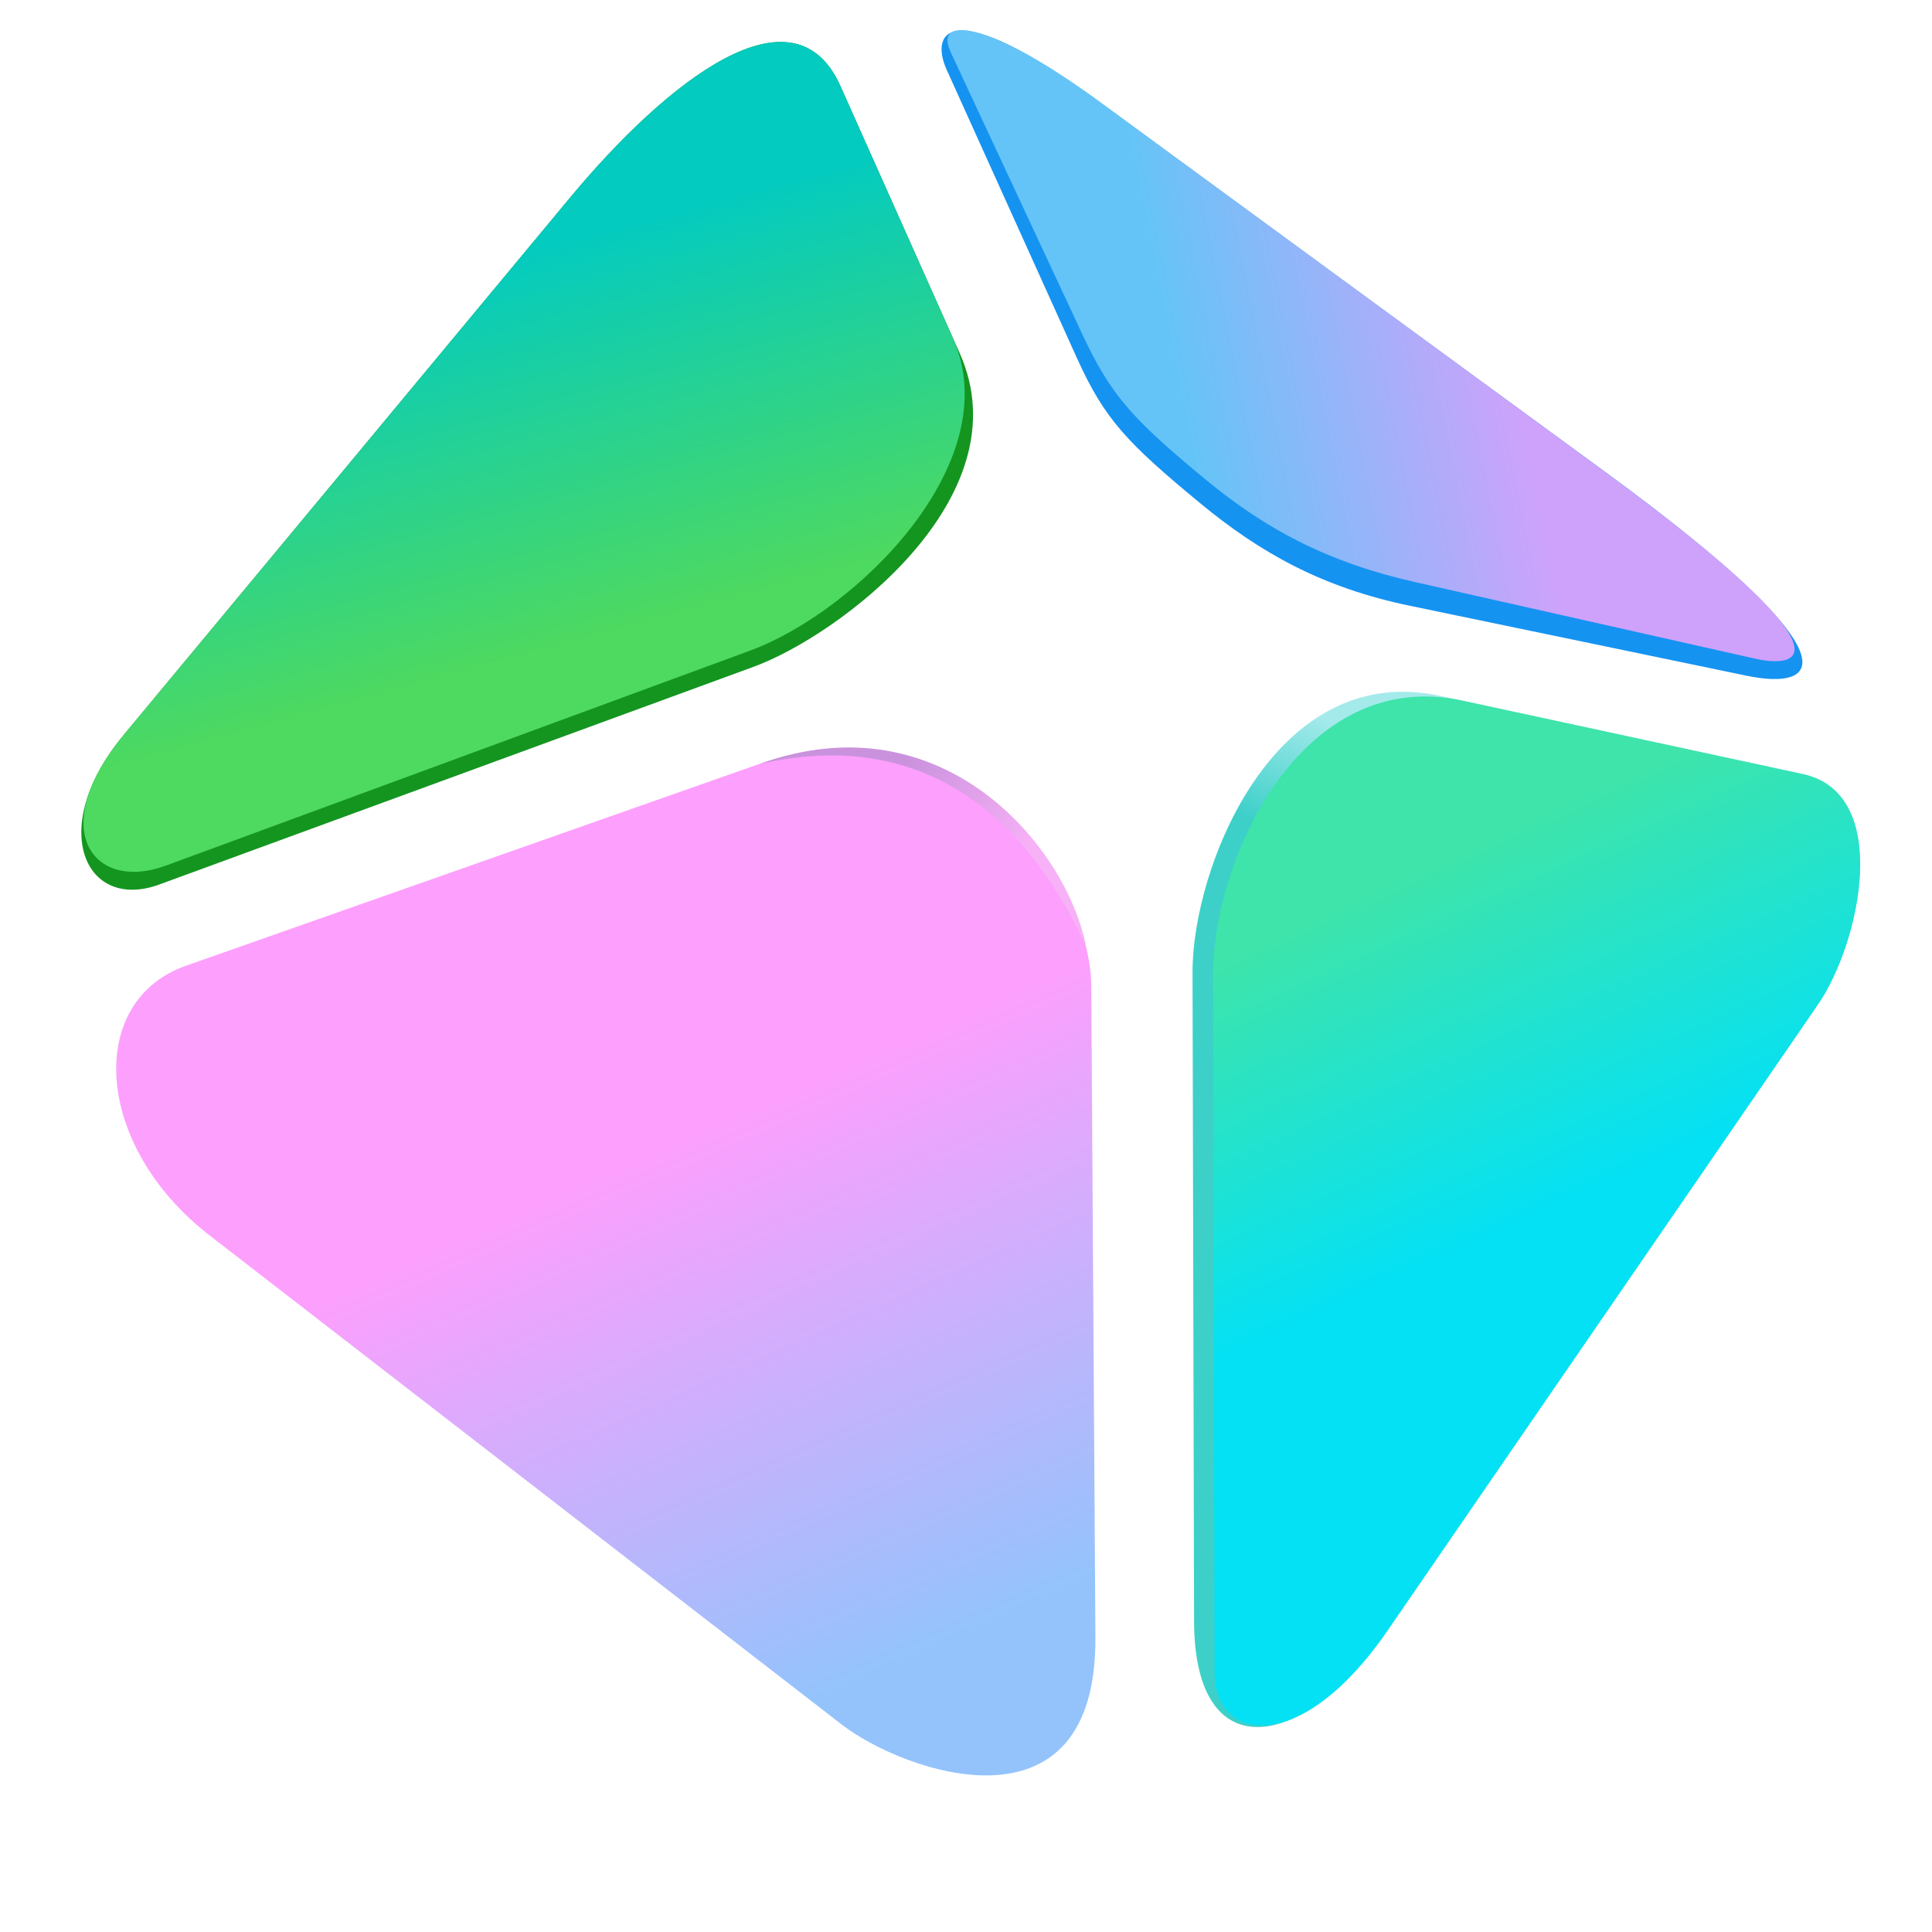
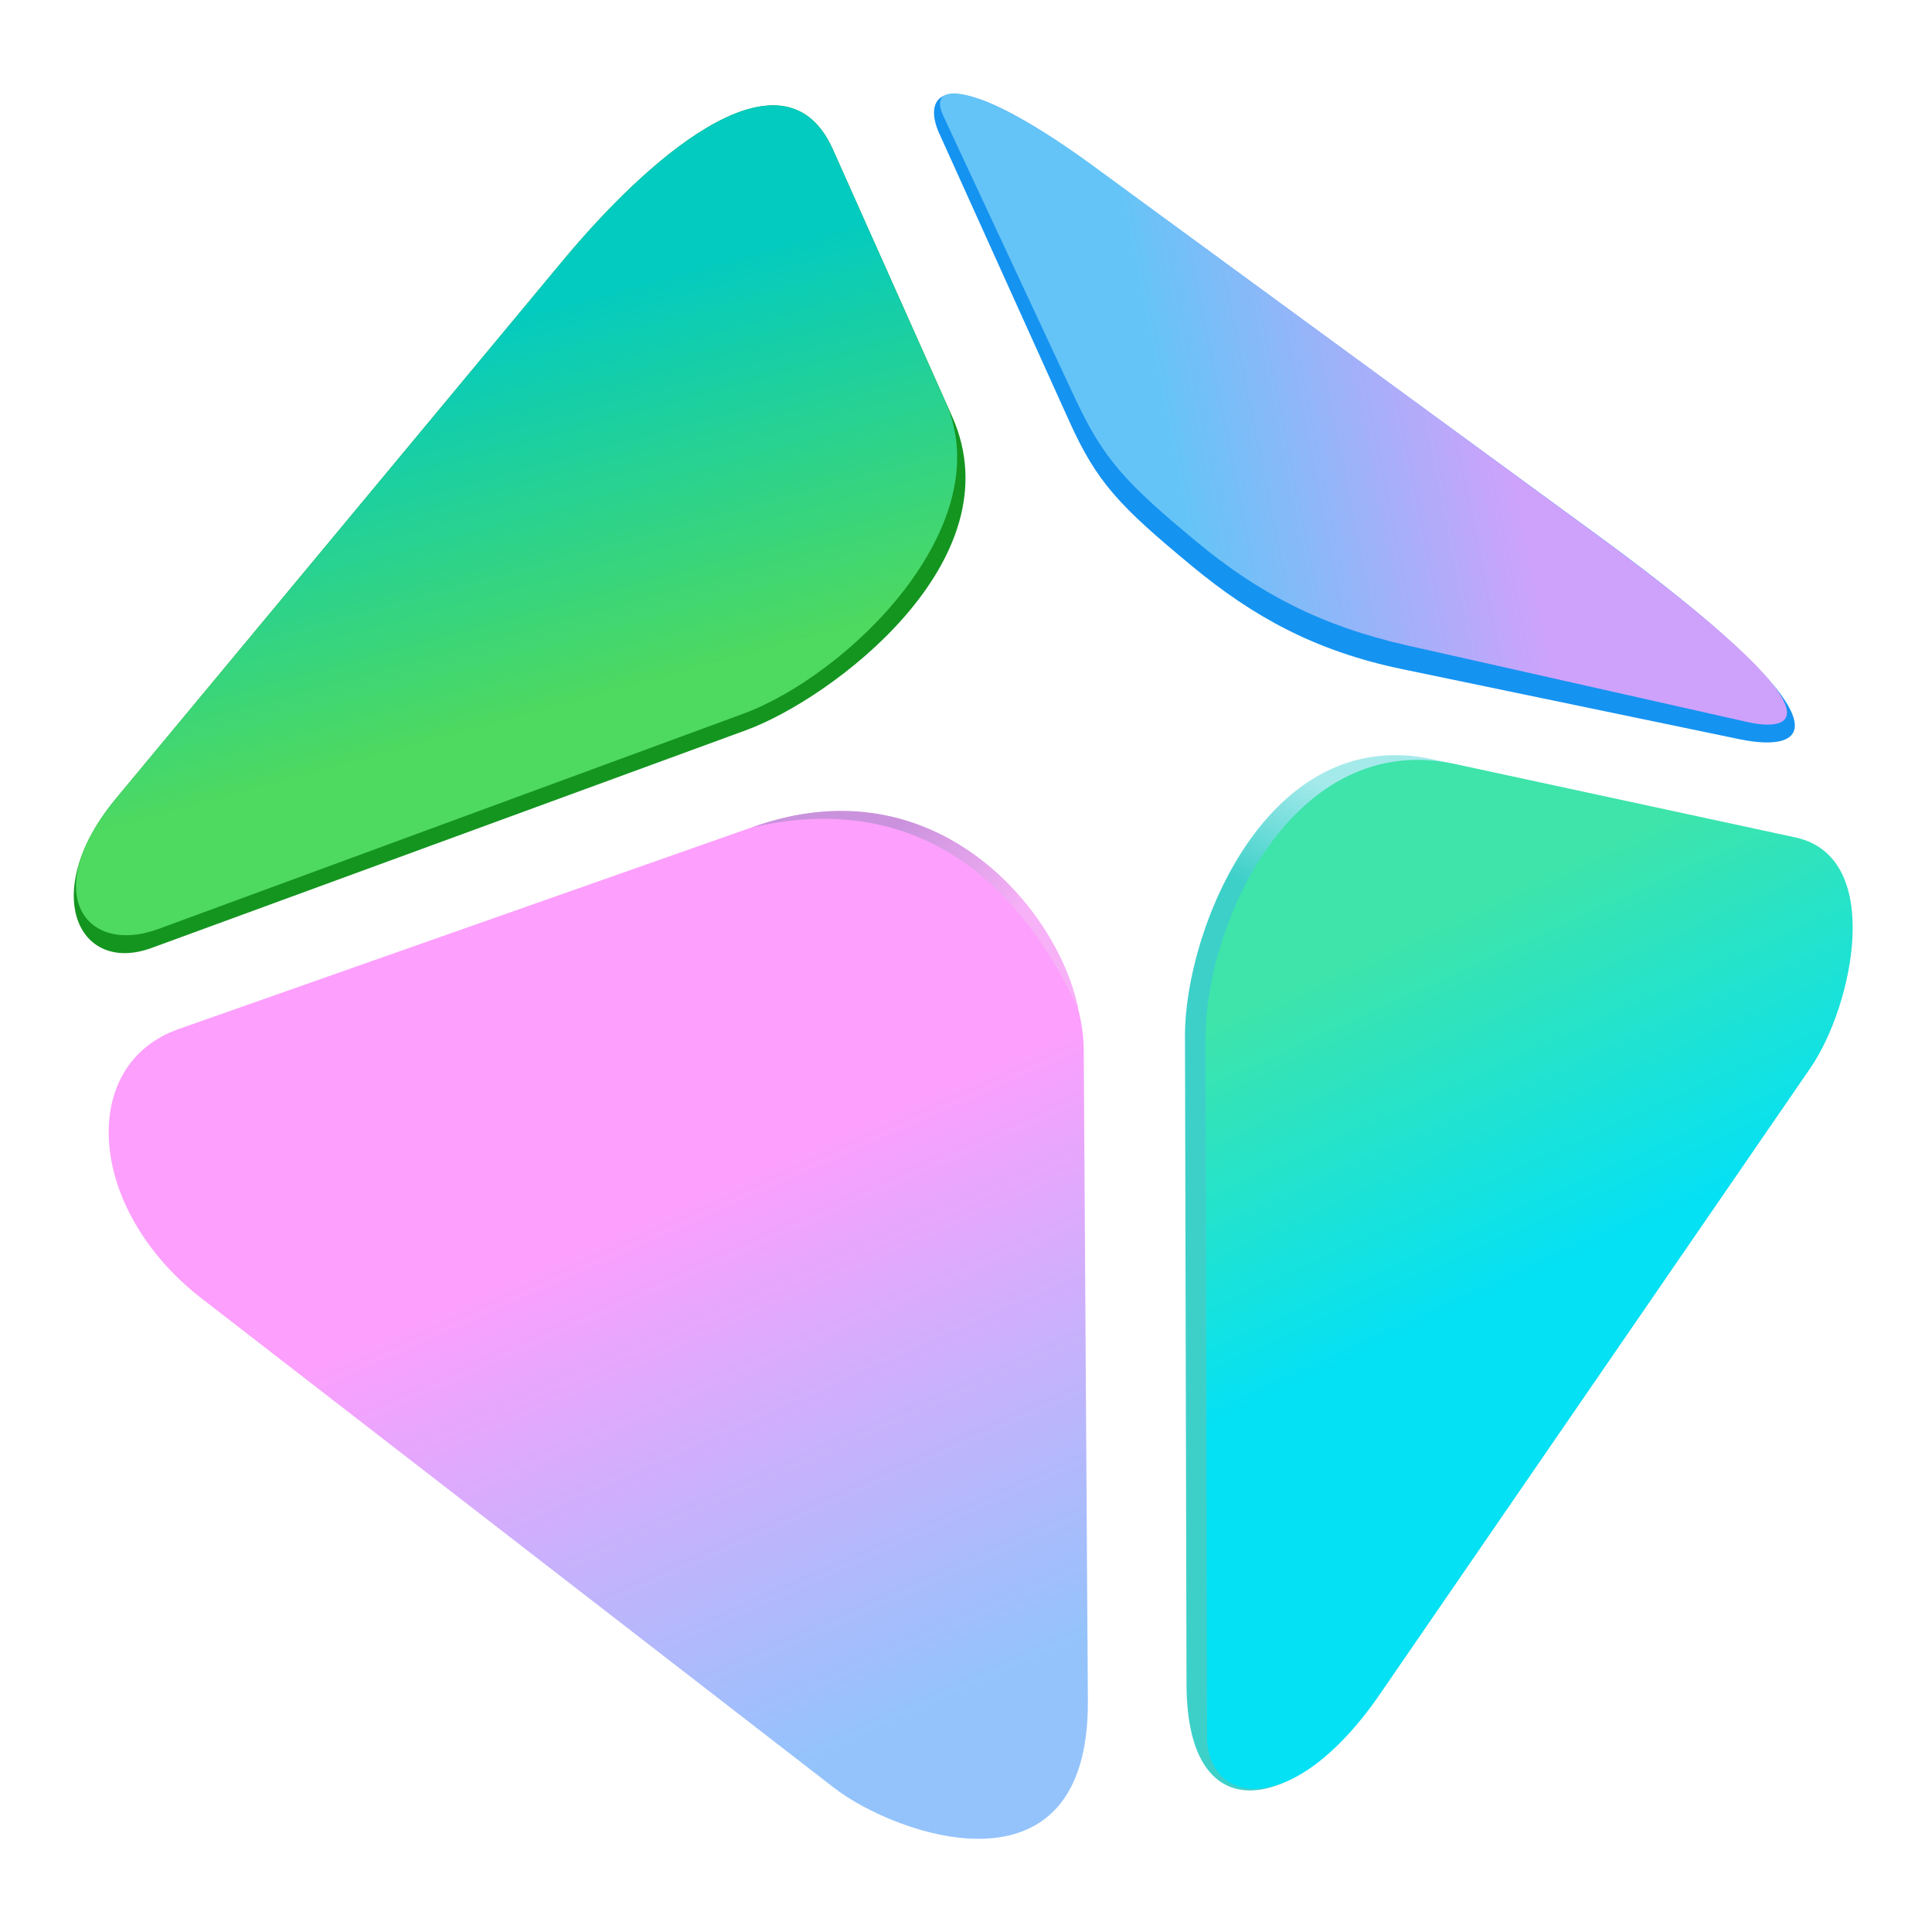
- <svg xmlns="http://www.w3.org/2000/svg" width="132" height="132" viewBox="104 -1 64 64" fill="none">
+ <svg xmlns="http://www.w3.org/2000/svg" width="132" height="132" viewBox="104.25 -3.1 64 64" fill="none">
  <defs>
    <linearGradient id="linearGradient11" x1="150.36" x2="146.97" y1="123.05" y2="110.65" gradientUnits="userSpaceOnUse">
      <stop stop-color="#4ed960" offset="0" />
      <stop stop-color="#04cbbf" offset="1" />
    </linearGradient>
    <linearGradient id="linearGradient13" x1="166.1" x2="176.85" y1="115.65" y2="113.5" gradientUnits="userSpaceOnUse">
      <stop stop-color="#65c4f7" offset="0" />
      <stop stop-color="#cea2fb" offset="1" />
    </linearGradient>
    <linearGradient id="linearGradient15" x1="151.09" x2="158.74" y1="139.9" y2="157.11" gradientUnits="userSpaceOnUse">
      <stop stop-color="#fd9ffd" offset="0" />
      <stop stop-color="#94c3fc" offset="1" />
    </linearGradient>
    <linearGradient id="linearGradient17" x1="157.05" x2="161.01" y1="128.18" y2="131.33" gradientUnits="userSpaceOnUse">
      <stop stop-color="#ca92dd" offset="0" />
      <stop stop-color="#f7b1f7" offset="1" />
    </linearGradient>
    <linearGradient id="linearGradient19" x1="177.97" x2="172.94" y1="143.36" y2="132.33" gradientUnits="userSpaceOnUse">
      <stop stop-color="#04e1f5" offset="0" />
      <stop stop-color="#3ee4aa" offset="1" />
    </linearGradient>
    <linearGradient id="linearGradient21" x1="170.61" x2="172.05" y1="130.9" y2="127.16" gradientUnits="userSpaceOnUse">
      <stop stop-color="#3dd0c9" offset="0" />
      <stop stop-color="#a5eaeb" offset="1" />
    </linearGradient>
  </defs>
  <g transform="translate(-23.036 -103.97)">
    <path d="m131.13 127.32 14.776-17.786c3.249-3.911 7.427-7.169 8.971-3.712l3.951 8.848c2.131 4.773-3.992 9.35-6.824 10.387l-19.696 7.215c-2.448 0.897-3.741-1.866-1.178-4.951z" fill="#149520" />
    <path d="m158.4 105.29 4.309 9.538c0.914 2.023 1.65 2.798 4.064 4.795 2.01 1.663 4.063 2.811 6.962 3.413l11.168 2.32c2.336 0.485 3.899-0.469-4.695-6.754l-16.742-12.244c-4.951-3.621-5.649-2.357-5.067-1.068z" fill="#1593f1" />
    <path d="m133.2 134.96 18.953-6.67c6.95-2.446 11.012 3.986 11.033 7.341l0.137 21.576c0.043 6.774-6.383 4.454-8.402 2.892l-20.948-16.21c-3.816-2.953-4.118-7.751-0.774-8.928z" fill="url(#linearGradient15)" />
    <path d="m166.54 135.18c-8e-3 -3.488 2.718-10.339 8.19-9.16l12.028 2.592c2.975 0.641 1.9 5.59 0.501 7.626l-14.273 20.76c-2.693 3.917-6.383 4.673-6.395-0.324z" fill="url(#linearGradient21)" />
    <path d="m131.13 127.32 14.776-17.786c3.249-3.911 7.428-7.17 8.971-3.712l3.726 8.351c1.833 4.109-3.205 9.055-6.713 10.347l-19.354 7.123c-2.446 0.9-3.97-1.237-1.406-4.323z" fill="url(#linearGradient11)" />
    <path d="m158.53 104.7 4.361 9.346c0.939 2.012 1.65 2.798 4.064 4.795 2.01 1.663 4.073 2.763 6.962 3.413l11.263 2.536c1.419 0.32 3.485 0.012-4.975-6.186l-16.735-12.261c-3.576-2.62-5.538-2.925-4.94-1.643z" fill="url(#linearGradient13)" />
    <path d="m152.19 128.28c6.068-2.206 10.167 2.73 10.819 6.022-1.545-3.314-4.657-7.434-10.819-6.022z" fill="url(#linearGradient17)" />
    <path d="m167.22 135.28c-9e-3 -3.88 2.953-10.247 8.256-9.102l11.284 2.435c2.974 0.642 1.9 5.59 0.501 7.626l-14.273 20.76c-2.888 4.201-5.712 3.645-5.717 1.395z" fill="url(#linearGradient19)" />
  </g>
</svg>
